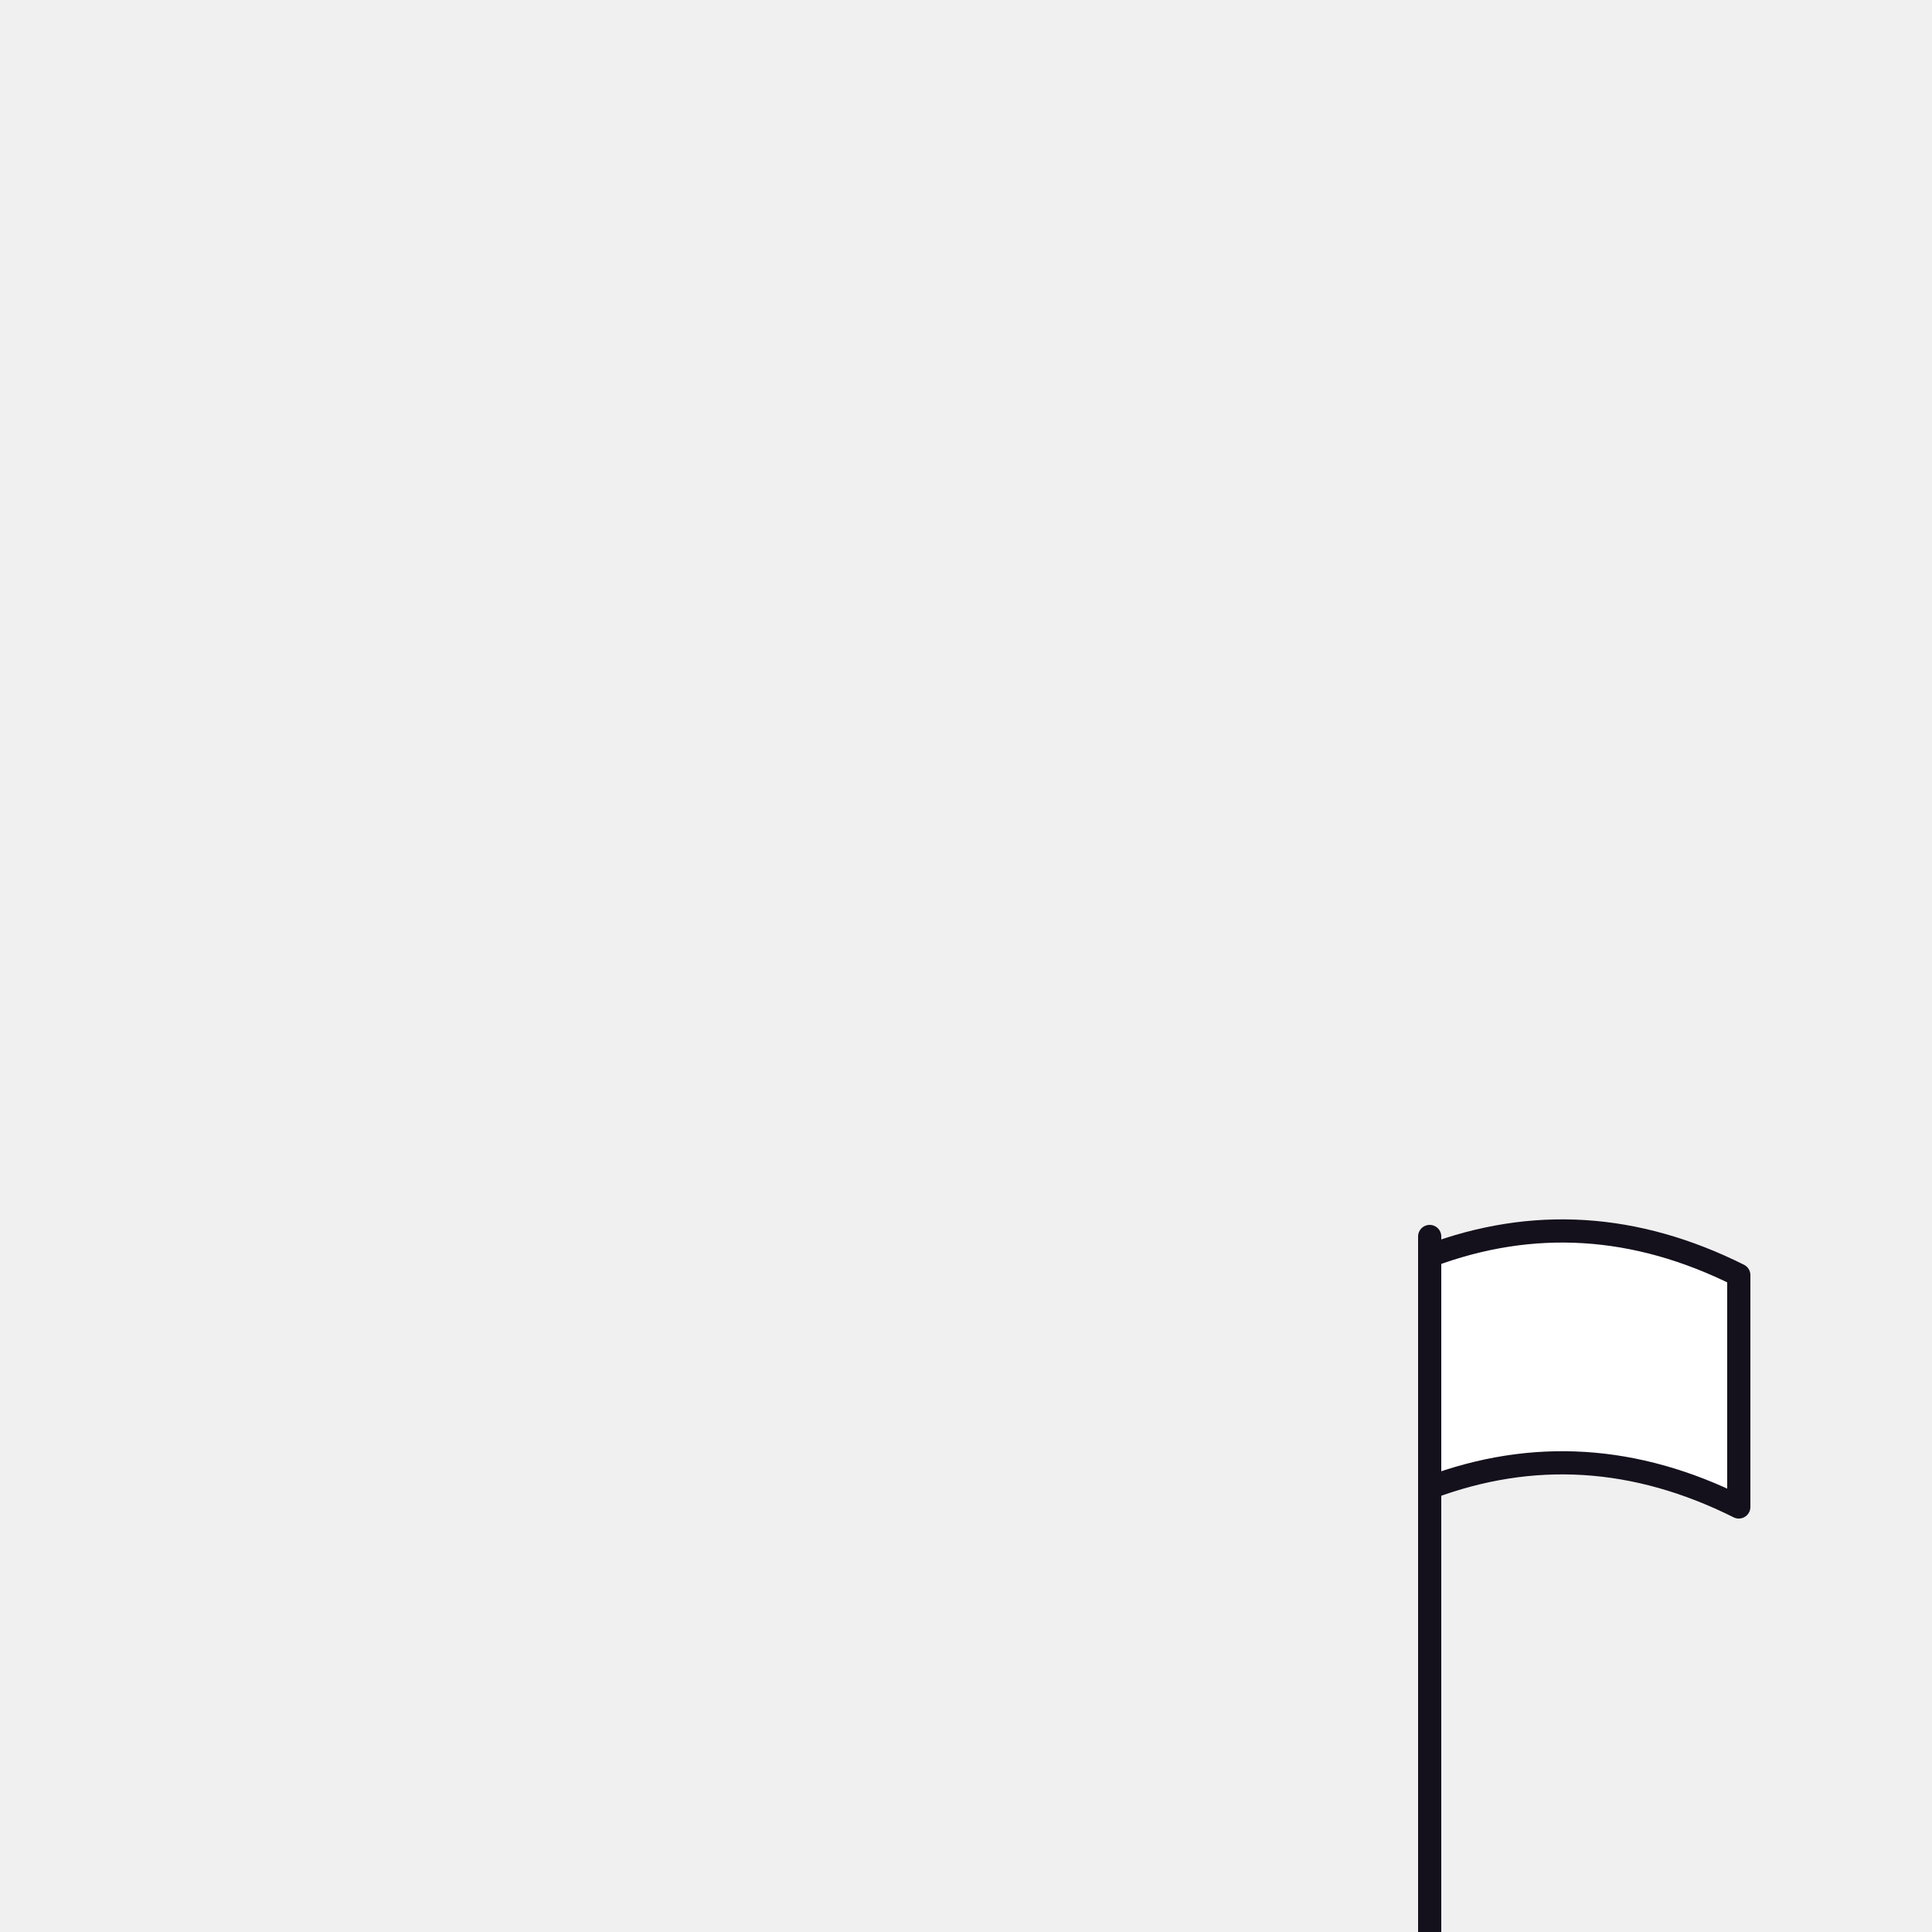
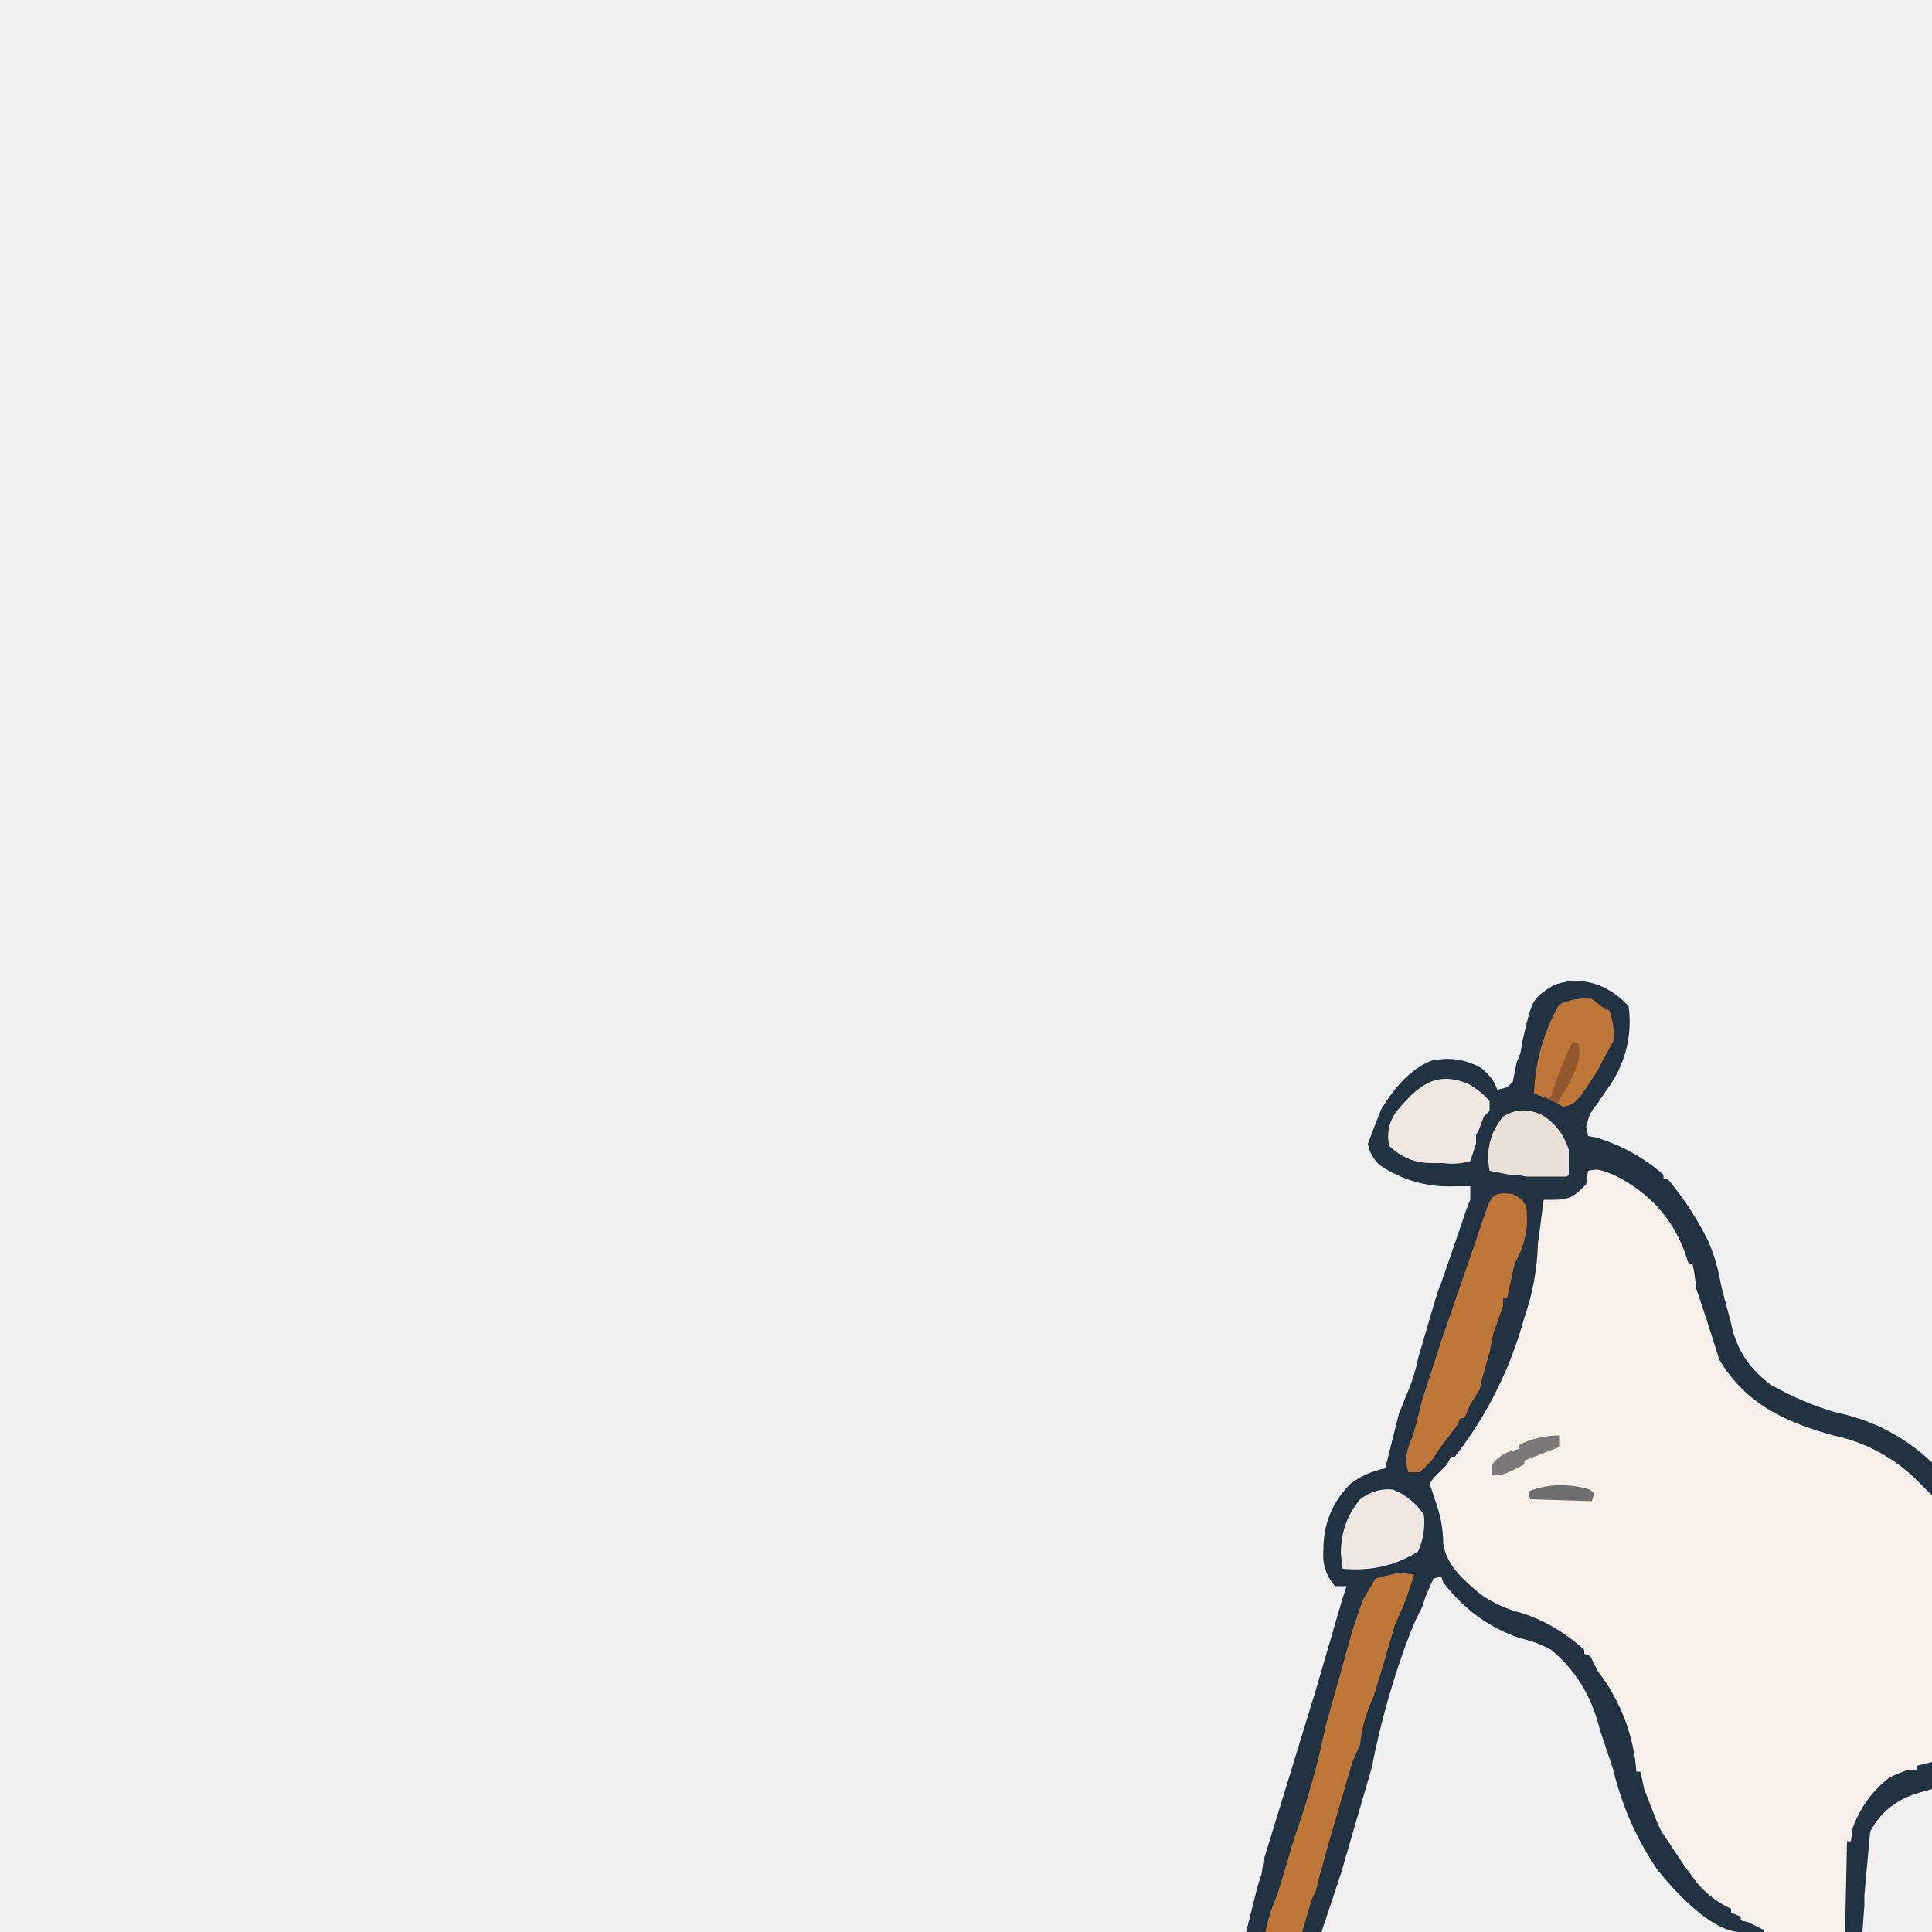
<svg xmlns="http://www.w3.org/2000/svg" viewBox="0 0 1000 1000">
-   <g stroke="#14101c" stroke-width="12" stroke-linejoin="round" stroke-linecap="round">
-     <path fill="none" d="M740 1000 V640" />
-     <path fill="#fff" d="M740 650 Q820 620 900 660 V780 Q820 740 740 770Z" />
-   </g>
+   <path fill="#F7F0EA" d="M830 511q8 4 13 10 3 24-12 44l-4 6c-4 5-4 5-6 12l1 5 5 1q19 6 34 19v2h2a163 163 0 0 1 21 32q4 9 6 19l1 5 5 19q4 20 21 32 16 9 33 14 29 6 50 26v169l-11 4q-14 5-21 18l-3 33v5l-1 14h-53l-5 1c-17 0-31-15-43-27-14-16-20-34-27-54l-1-4-7-21q-6-25-25-41-7-4-16-6-24-8-40-29l-1-3-4 1-4 9-2 6-3 6-3 7q-13 34-20 70l-16 55-3 9-7 21h-39l6-24 2-6 1-7 27-88 14-48 2-6h-6q-7-8-6-19 0-20 14-34 8-6 18-8l7-28 4-10q4-9 6-19l10-34 2-5 11-32 2-6 2-5v-7h-8q-21 1-39-11-5-5-6-11l5-13 2-5c6-10 15-21 26-25q14-3 26 4 6 5 8 11c5-1 5-1 8-4l2-10 2-5 1-6c5-22 5-22 16-29q13-5 26 1" />
+   <path fill="#213242" d="M830 511q8 4 13 10 3 24-12 44l-4 6c-4 5-4 5-6 12l1 5 5 1q19 6 34 19v2h2a163 163 0 0 1 21 32q4 9 6 19l1 5 5 19q4 20 21 32 16 9 33 14 29 6 50 26v17l-8-8a86 86 0 0 0-43-23c-25-7-45-16-59-39l-7-22-5-15-1-8-1-5h-2l-2-6q-10-27-37-40c-8-3-8-3-13-2l-1 7c-6 6-8 8-17 8h-5l-3 23a125 125 0 0 1-7 38q-11 40-36 72h-2l-2 4-7 7-2 3 3 9q4 11 4 22c2 12 11 19 19 26q10 7 22 10 18 6 32 19v2l3 1 4 8 3 4q15 22 17 48h2l1 4 1 5 2 5 5 13 2 4 12 18 3 4q8 12 21 18v2l5 2v2l4 1 8 4v1h-13c-15-1-33-21-42-32q-15-22-22-48l-1-4-7-21q-6-25-25-41-7-4-16-6-24-8-40-29l-1-3-4 1-4 9-2 6-3 6-3 7q-13 34-20 70l-16 55-3 9-7 21h-39l6-24 2-6 1-7 27-88 14-48 2-6h-6q-7-8-6-19 0-20 14-34 8-6 18-8l7-28 4-10q4-9 6-19l10-34 2-5 11-32 2-6 2-5v-7h-8q-21 1-39-11-5-5-6-11l5-13 2-5c6-10 15-21 26-25q14-3 26 4 6 5 8 11c5-1 5-1 8-4l2-10 2-5 1-6c5-22 5-22 16-29q13-5 26 1" />
+   <path fill="#BE7739" d="m732 815-4 12-2 5-4 9-7 24-4 13q-6 13-7 25l-4 9-12 41-5 18-2 8-2 4-5 17h-19q2-10 6-19l4-13 5-17a413 413 0 0 0 16-57l14-50 4-12 2-5 6-10 8-2 4-1zm51-197q6 3 7 7 2 15-6 29l-2 9-1 5-1 4h-2v4l-5 14-2 10-4 14-1 5-5 8-3 7h-2l-2 4-9 12-4 6-6 6h-6q-3-8 2-18l2-7 1-4 2-8 10-31 19-55 4-12c3-9 5-10 14-9" />
+   <path fill="#EEE7E2" d="M760 561q7 4 11 9v5l-3 3-3 8-1 1v5l-3 9q-7 2-14 1h-6q-13 0-22-9-2-10 4-18c11-13 20-21 37-14" />
+   <path fill="#BE7739" d="m824 517 5 4 4 2q3 8 2 16l-6 11-2 4c-11 17-11 17-18 19l-4-3-11-4q1-25 13-46 8-4 17-3" />
+   <path fill="#EEE7E2" d="M721 771q10 4 16 13 1 10-3 19-17 11-39 9l-1-8q0-16 10-28 8-6 17-5" />
+   <path fill="#E8E0D9" d="M798 577q10 6 14 18v13l-1 1h-21l-5-1h-4l-10-2q-3-16 7-28 9-6 20-1" />
+   <path fill="#213242" d="M1000 912v14l-7 2q-17 5-25 20l-3 33v5l-1 14h-9l1-47h2l1-7q6-16 19-26c9-4 9-4 14-4v-2z" />
+   <path fill="#7A7878" d="M807 743v6l-18 7v2c-12 6-12 6-17 5 0-5 0-5 3-8 4-3 4-3 11-5v-2q10-5 21-5" />
+   <path fill="#6F6E6E" d="m823 771 2 2-1 4-32-1-1-4q15-6 32-1" />
+   <path fill="#91572D" d="m814 539 3 1c1 7 0 10-3 17l-3 6-5 8-5-2 2-2 4-12z" />
</svg>
